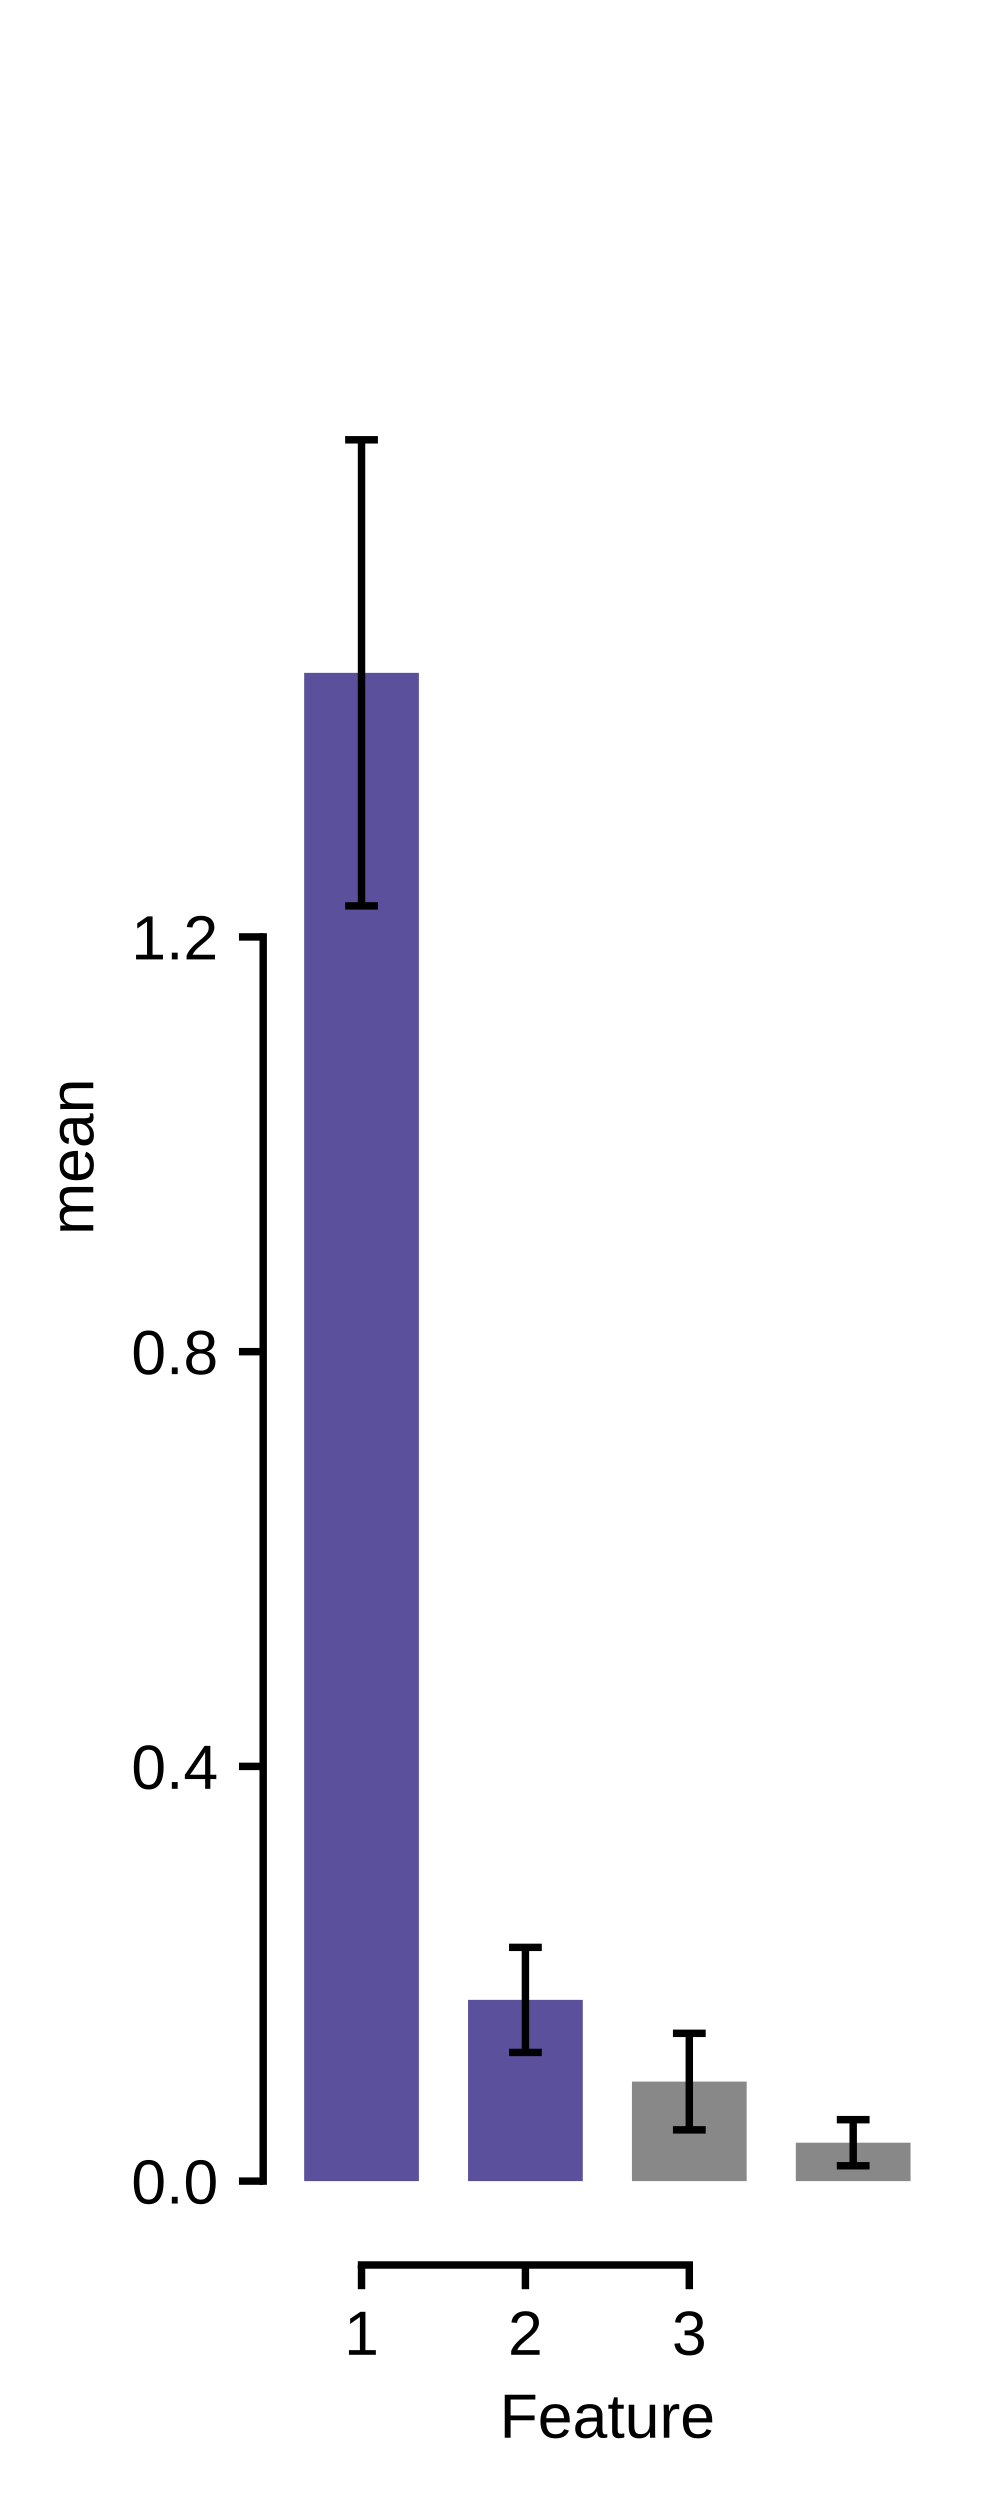
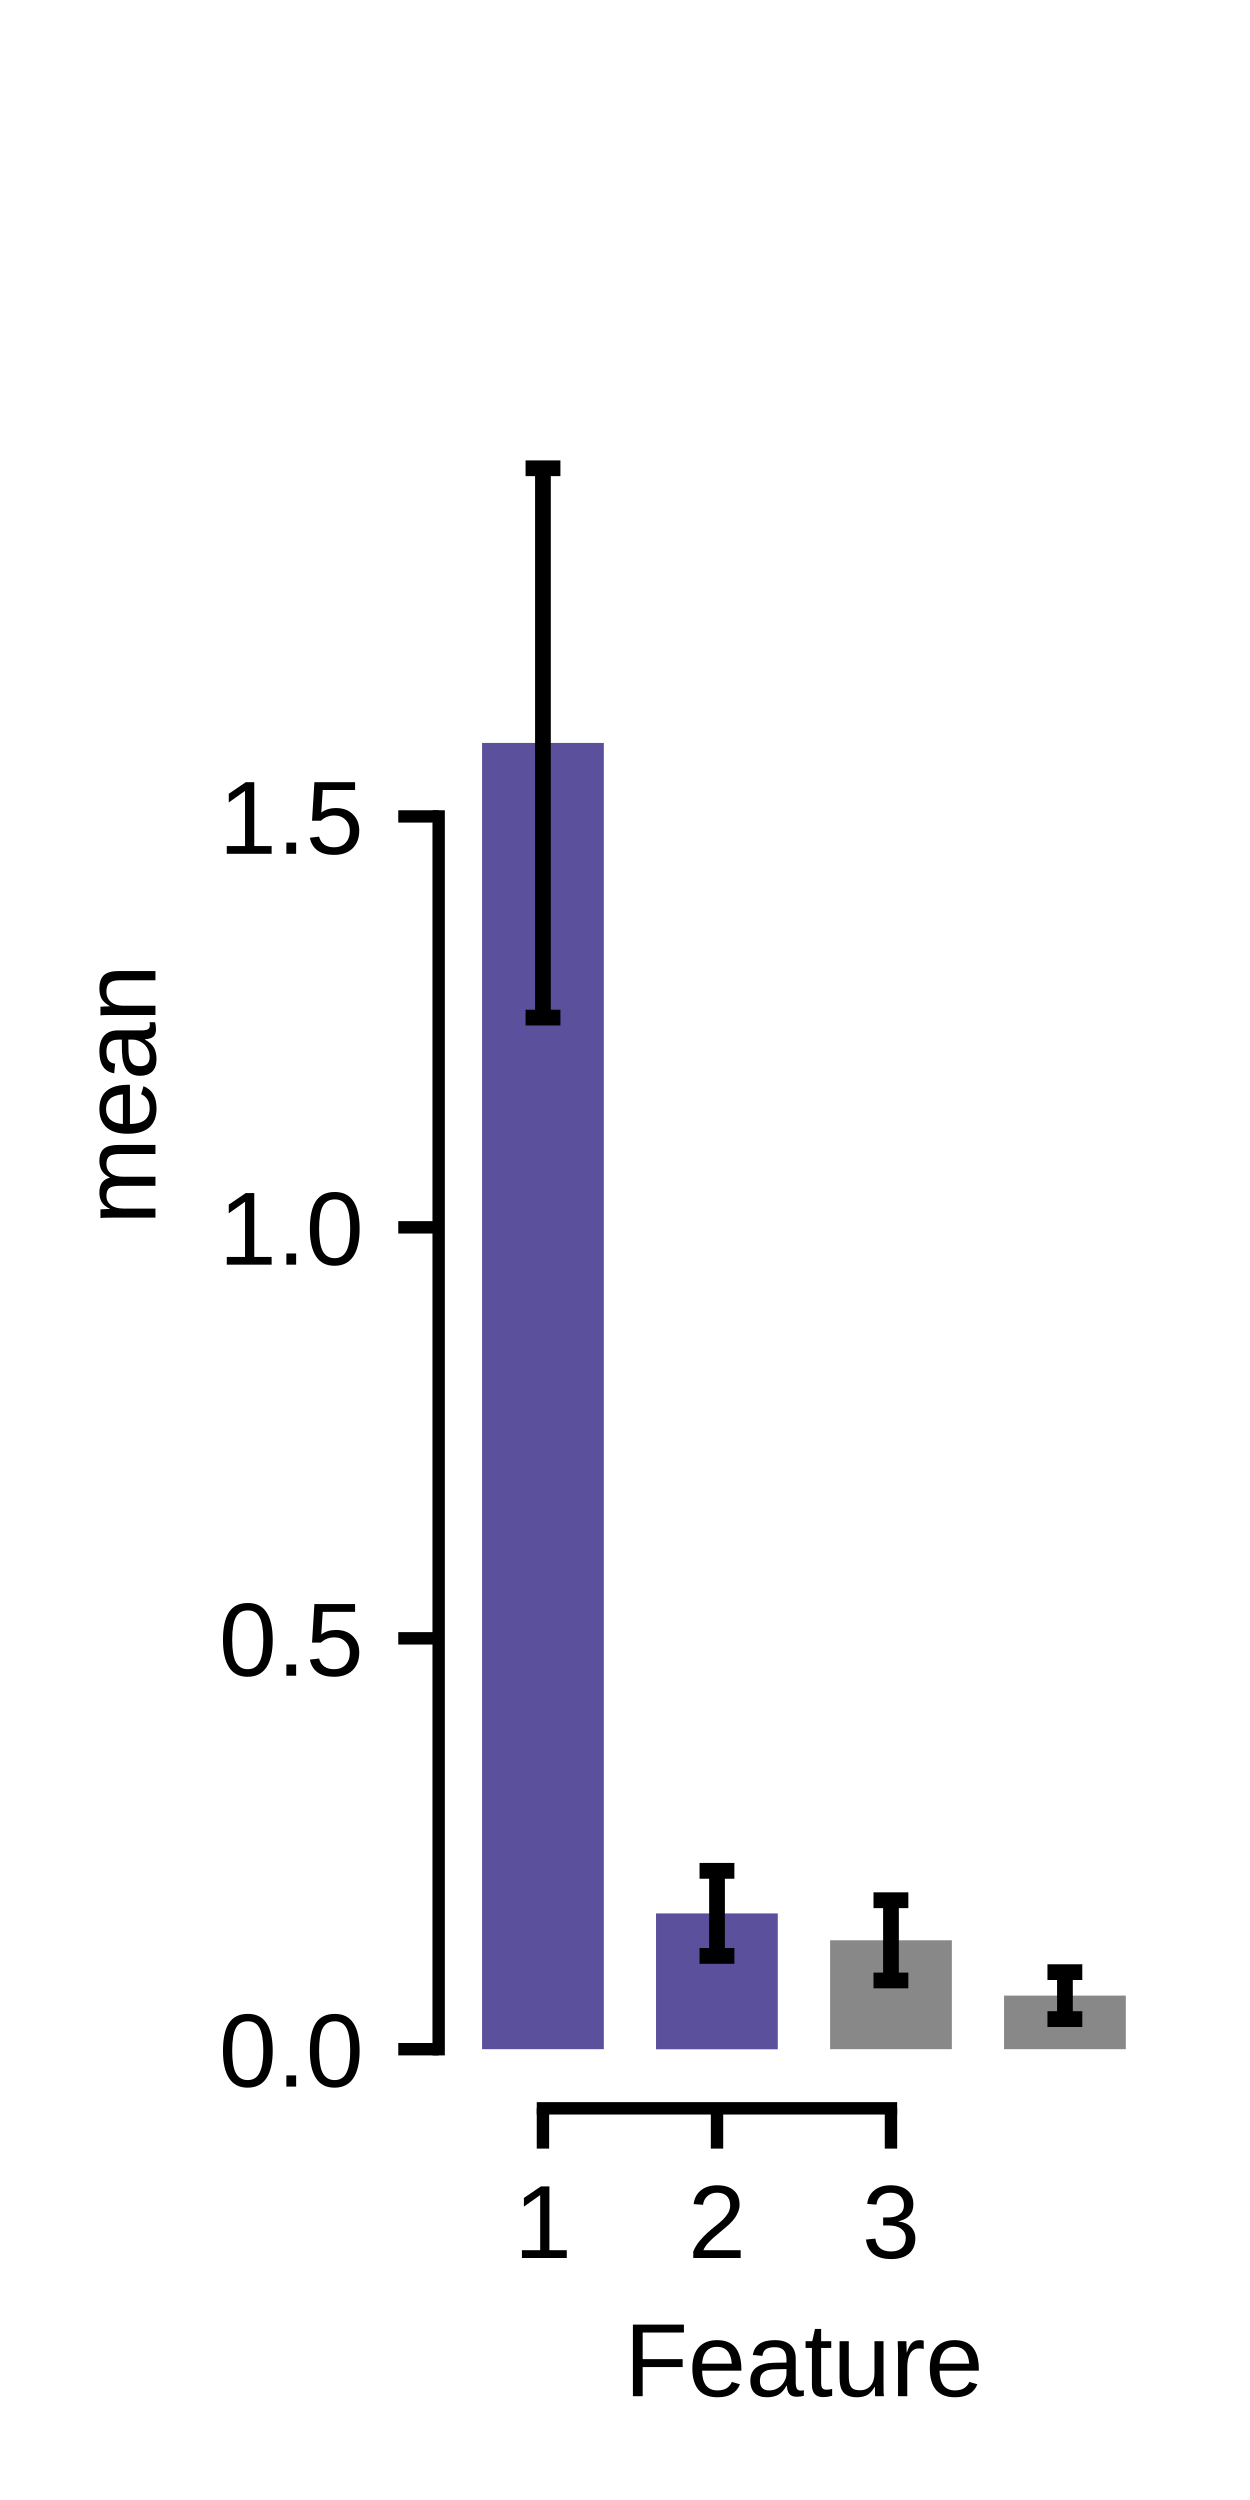
- <svg xmlns="http://www.w3.org/2000/svg" class="svglite" width="144.00pt" height="360.00pt" viewBox="0 0 144.00 360.00">
+ <svg xmlns="http://www.w3.org/2000/svg" class="svglite" width="108.00pt" height="216.00pt" viewBox="0 0 108.00 216.00">
  <defs>
    <style type="text/css">
    .svglite line, .svglite polyline, .svglite polygon, .svglite path, .svglite rect, .svglite circle {
      fill: none;
      stroke: #000000;
      stroke-linecap: round;
      stroke-linejoin: round;
      stroke-miterlimit: 10.00;
    }
    .svglite text {
      white-space: pre;
    }
  </style>
  </defs>
  <rect width="100%" height="100%" style="stroke: none; fill: none;" />
  <defs>
-     <clipPath id="cpMC4wMHwxNDQuMDB8MC4wMHwzNjAuMDA=">
-       <rect x="0.00" y="0.00" width="144.00" height="360.00" />
+     <clipPath id="cpMC4wMHwxMDguMDB8MC4wMHwyMTYuMDA=">
+       <rect x="0.00" y="0.00" width="108.00" height="216.00" />
    </clipPath>
  </defs>
-   <g clip-path="url(#cpMC4wMHwxNDQuMDB8MC4wMHwzNjAuMDA=)">
+   <g clip-path="url(#cpMC4wMHwxMDguMDB8MC4wMHwyMTYuMDA=)">
</g>
  <defs>
-     <clipPath id="cpMzcuOTB8MTM3LjAzfDYuOTd8MzI2LjE2">
-       <rect x="37.90" y="6.97" width="99.13" height="319.18" />
+     <clipPath id="cpMzcuOTB8MTAxLjAzfDYuOTd8MTgyLjE2">
+       <rect x="37.90" y="6.97" width="63.13" height="175.18" />
    </clipPath>
  </defs>
-   <g clip-path="url(#cpMzcuOTB8MTM3LjAzfDYuOTd8MzI2LjE2)">
-     <rect x="43.80" y="96.89" width="16.52" height="217.19" style="stroke-width: 1.07; stroke: none; stroke-linecap: butt; stroke-linejoin: miter; fill: #5A509B;" />
-     <rect x="67.40" y="287.98" width="16.52" height="26.10" style="stroke-width: 1.07; stroke: none; stroke-linecap: butt; stroke-linejoin: miter; fill: #5A509B;" />
-     <rect x="91.00" y="299.75" width="16.52" height="14.33" style="stroke-width: 1.07; stroke: none; stroke-linecap: butt; stroke-linejoin: miter; fill: #888888;" />
-     <rect x="114.60" y="308.55" width="16.52" height="5.53" style="stroke-width: 1.07; stroke: none; stroke-linecap: butt; stroke-linejoin: miter; fill: #888888;" />
-     <polyline points="49.70,63.33 54.42,63.33 " style="stroke-width: 1.07; stroke-linecap: butt;" />
-     <polyline points="52.06,63.33 52.06,130.45 " style="stroke-width: 1.07; stroke-linecap: butt;" />
-     <polyline points="49.70,130.45 54.42,130.45 " style="stroke-width: 1.07; stroke-linecap: butt;" />
-     <polyline points="73.30,280.42 78.02,280.42 " style="stroke-width: 1.07; stroke-linecap: butt;" />
-     <polyline points="75.66,280.42 75.66,295.55 " style="stroke-width: 1.07; stroke-linecap: butt;" />
-     <polyline points="73.30,295.55 78.02,295.55 " style="stroke-width: 1.07; stroke-linecap: butt;" />
-     <polyline points="96.90,292.80 101.62,292.80 " style="stroke-width: 1.07; stroke-linecap: butt;" />
-     <polyline points="99.26,292.80 99.26,306.70 " style="stroke-width: 1.07; stroke-linecap: butt;" />
-     <polyline points="96.90,306.70 101.62,306.70 " style="stroke-width: 1.07; stroke-linecap: butt;" />
-     <polyline points="120.50,305.23 125.22,305.23 " style="stroke-width: 1.07; stroke-linecap: butt;" />
-     <polyline points="122.86,305.23 122.86,311.87 " style="stroke-width: 1.07; stroke-linecap: butt;" />
-     <polyline points="120.50,311.87 125.22,311.87 " style="stroke-width: 1.07; stroke-linecap: butt;" />
+   <g clip-path="url(#cpMzcuOTB8MTAxLjAzfDYuOTd8MTgyLjE2)">
+     <rect x="41.65" y="64.19" width="10.52" height="112.86" style="stroke-width: 1.36; stroke: none; stroke-linecap: butt; stroke-linejoin: miter; fill: #5A509B;" />
+     <rect x="56.68" y="165.32" width="10.52" height="11.74" style="stroke-width: 1.36; stroke: none; stroke-linecap: butt; stroke-linejoin: miter; fill: #5A509B;" />
+     <rect x="71.72" y="167.64" width="10.52" height="9.41" style="stroke-width: 1.36; stroke: none; stroke-linecap: butt; stroke-linejoin: miter; fill: #888888;" />
+     <rect x="86.75" y="172.42" width="10.52" height="4.63" style="stroke-width: 1.36; stroke: none; stroke-linecap: butt; stroke-linejoin: miter; fill: #888888;" />
+     <polyline points="45.41,40.46 48.42,40.46 " style="stroke-width: 1.36; stroke-linecap: butt;" />
+     <polyline points="46.91,40.46 46.91,87.92 " style="stroke-width: 1.36; stroke-linecap: butt;" />
+     <polyline points="45.41,87.92 48.42,87.92 " style="stroke-width: 1.36; stroke-linecap: butt;" />
+     <polyline points="60.44,161.64 63.45,161.64 " style="stroke-width: 1.36; stroke-linecap: butt;" />
+     <polyline points="61.95,161.64 61.95,168.99 " style="stroke-width: 1.36; stroke-linecap: butt;" />
+     <polyline points="60.44,168.99 63.45,168.99 " style="stroke-width: 1.36; stroke-linecap: butt;" />
+     <polyline points="75.47,164.18 78.48,164.18 " style="stroke-width: 1.36; stroke-linecap: butt;" />
+     <polyline points="76.98,164.18 76.98,171.11 " style="stroke-width: 1.36; stroke-linecap: butt;" />
+     <polyline points="75.47,171.11 78.48,171.11 " style="stroke-width: 1.36; stroke-linecap: butt;" />
+     <polyline points="90.50,170.39 93.51,170.39 " style="stroke-width: 1.36; stroke-linecap: butt;" />
+     <polyline points="92.01,170.39 92.01,174.45 " style="stroke-width: 1.36; stroke-linecap: butt;" />
+     <polyline points="90.50,174.45 93.51,174.45 " style="stroke-width: 1.36; stroke-linecap: butt;" />
  </g>
-   <g clip-path="url(#cpMC4wMHwxNDQuMDB8MC4wMHwzNjAuMDA=)">
-     <polyline points="37.90,314.08 37.90,134.92 " style="stroke-width: 1.07; stroke-linecap: square;" />
-     <text x="31.42" y="317.31" text-anchor="end" style="font-size: 9.00px; font-family: &quot;Arial&quot;;" textLength="12.51px" lengthAdjust="spacingAndGlyphs">0.0</text>
-     <text x="31.42" y="257.59" text-anchor="end" style="font-size: 9.00px; font-family: &quot;Arial&quot;;" textLength="12.51px" lengthAdjust="spacingAndGlyphs">0.4</text>
-     <text x="31.42" y="197.87" text-anchor="end" style="font-size: 9.00px; font-family: &quot;Arial&quot;;" textLength="12.51px" lengthAdjust="spacingAndGlyphs">0.8</text>
-     <text x="31.42" y="138.15" text-anchor="end" style="font-size: 9.00px; font-family: &quot;Arial&quot;;" textLength="12.51px" lengthAdjust="spacingAndGlyphs">1.2</text>
-     <polyline points="37.90,314.08 34.41,314.08 " style="stroke-width: 1.07; stroke-linecap: butt;" />
-     <polyline points="37.90,254.36 34.41,254.36 " style="stroke-width: 1.07; stroke-linecap: butt;" />
-     <polyline points="37.90,194.64 34.41,194.64 " style="stroke-width: 1.07; stroke-linecap: butt;" />
-     <polyline points="37.90,134.92 34.41,134.92 " style="stroke-width: 1.07; stroke-linecap: butt;" />
-     <polyline points="52.06,326.16 99.26,326.16 " style="stroke-width: 1.07; stroke-linecap: square;" />
-     <polyline points="52.06,326.16 52.06,329.64 " style="stroke-width: 1.07; stroke-linecap: butt;" />
-     <polyline points="75.66,326.16 75.66,329.64 " style="stroke-width: 1.07; stroke-linecap: butt;" />
-     <polyline points="99.26,326.16 99.26,329.64 " style="stroke-width: 1.07; stroke-linecap: butt;" />
-     <text x="52.06" y="339.09" text-anchor="middle" style="font-size: 9.00px; font-family: &quot;Arial&quot;;" textLength="5.00px" lengthAdjust="spacingAndGlyphs">1</text>
-     <text x="75.66" y="339.09" text-anchor="middle" style="font-size: 9.00px; font-family: &quot;Arial&quot;;" textLength="5.00px" lengthAdjust="spacingAndGlyphs">2</text>
-     <text x="99.26" y="339.09" text-anchor="middle" style="font-size: 9.00px; font-family: &quot;Arial&quot;;" textLength="5.00px" lengthAdjust="spacingAndGlyphs">3</text>
-     <text x="87.46" y="351.03" text-anchor="middle" style="font-size: 9.00px; font-family: &quot;Arial&quot;;" textLength="31.01px" lengthAdjust="spacingAndGlyphs">Feature</text>
-     <text transform="translate(13.43,166.57) rotate(-90)" text-anchor="middle" style="font-size: 9.00px; font-family: &quot;Arial&quot;;" textLength="22.51px" lengthAdjust="spacingAndGlyphs">mean</text>
+   <g clip-path="url(#cpMC4wMHwxMDguMDB8MC4wMHwyMTYuMDA=)">
+     <polyline points="37.90,177.05 37.90,70.54 " style="stroke-width: 1.07; stroke-linecap: square;" />
+     <text x="31.42" y="180.28" text-anchor="end" style="font-size: 9.00px; font-family: &quot;Arial&quot;;" textLength="12.51px" lengthAdjust="spacingAndGlyphs">0.0</text>
+     <text x="31.42" y="144.78" text-anchor="end" style="font-size: 9.00px; font-family: &quot;Arial&quot;;" textLength="12.51px" lengthAdjust="spacingAndGlyphs">0.5</text>
+     <text x="31.42" y="109.27" text-anchor="end" style="font-size: 9.00px; font-family: &quot;Arial&quot;;" textLength="12.51px" lengthAdjust="spacingAndGlyphs">1.0</text>
+     <text x="31.42" y="73.77" text-anchor="end" style="font-size: 9.00px; font-family: &quot;Arial&quot;;" textLength="12.51px" lengthAdjust="spacingAndGlyphs">1.5</text>
+     <polyline points="37.90,177.05 34.41,177.05 " style="stroke-width: 1.07; stroke-linecap: butt;" />
+     <polyline points="37.90,141.55 34.41,141.55 " style="stroke-width: 1.07; stroke-linecap: butt;" />
+     <polyline points="37.90,106.04 34.41,106.04 " style="stroke-width: 1.07; stroke-linecap: butt;" />
+     <polyline points="37.90,70.54 34.41,70.54 " style="stroke-width: 1.07; stroke-linecap: butt;" />
+     <polyline points="46.91,182.16 76.98,182.16 " style="stroke-width: 1.07; stroke-linecap: square;" />
+     <polyline points="46.91,182.16 46.91,185.64 " style="stroke-width: 1.07; stroke-linecap: butt;" />
+     <polyline points="61.95,182.16 61.95,185.64 " style="stroke-width: 1.07; stroke-linecap: butt;" />
+     <polyline points="76.98,182.16 76.98,185.64 " style="stroke-width: 1.07; stroke-linecap: butt;" />
+     <text x="46.91" y="195.09" text-anchor="middle" style="font-size: 9.00px; font-family: &quot;Arial&quot;;" textLength="5.00px" lengthAdjust="spacingAndGlyphs">1</text>
+     <text x="61.95" y="195.09" text-anchor="middle" style="font-size: 9.00px; font-family: &quot;Arial&quot;;" textLength="5.00px" lengthAdjust="spacingAndGlyphs">2</text>
+     <text x="76.98" y="195.09" text-anchor="middle" style="font-size: 9.00px; font-family: &quot;Arial&quot;;" textLength="5.00px" lengthAdjust="spacingAndGlyphs">3</text>
+     <text x="69.46" y="207.03" text-anchor="middle" style="font-size: 9.00px; font-family: &quot;Arial&quot;;" textLength="31.01px" lengthAdjust="spacingAndGlyphs">Feature</text>
+     <text transform="translate(13.43,94.57) rotate(-90)" text-anchor="middle" style="font-size: 9.00px; font-family: &quot;Arial&quot;;" textLength="22.51px" lengthAdjust="spacingAndGlyphs">mean</text>
  </g>
</svg>
